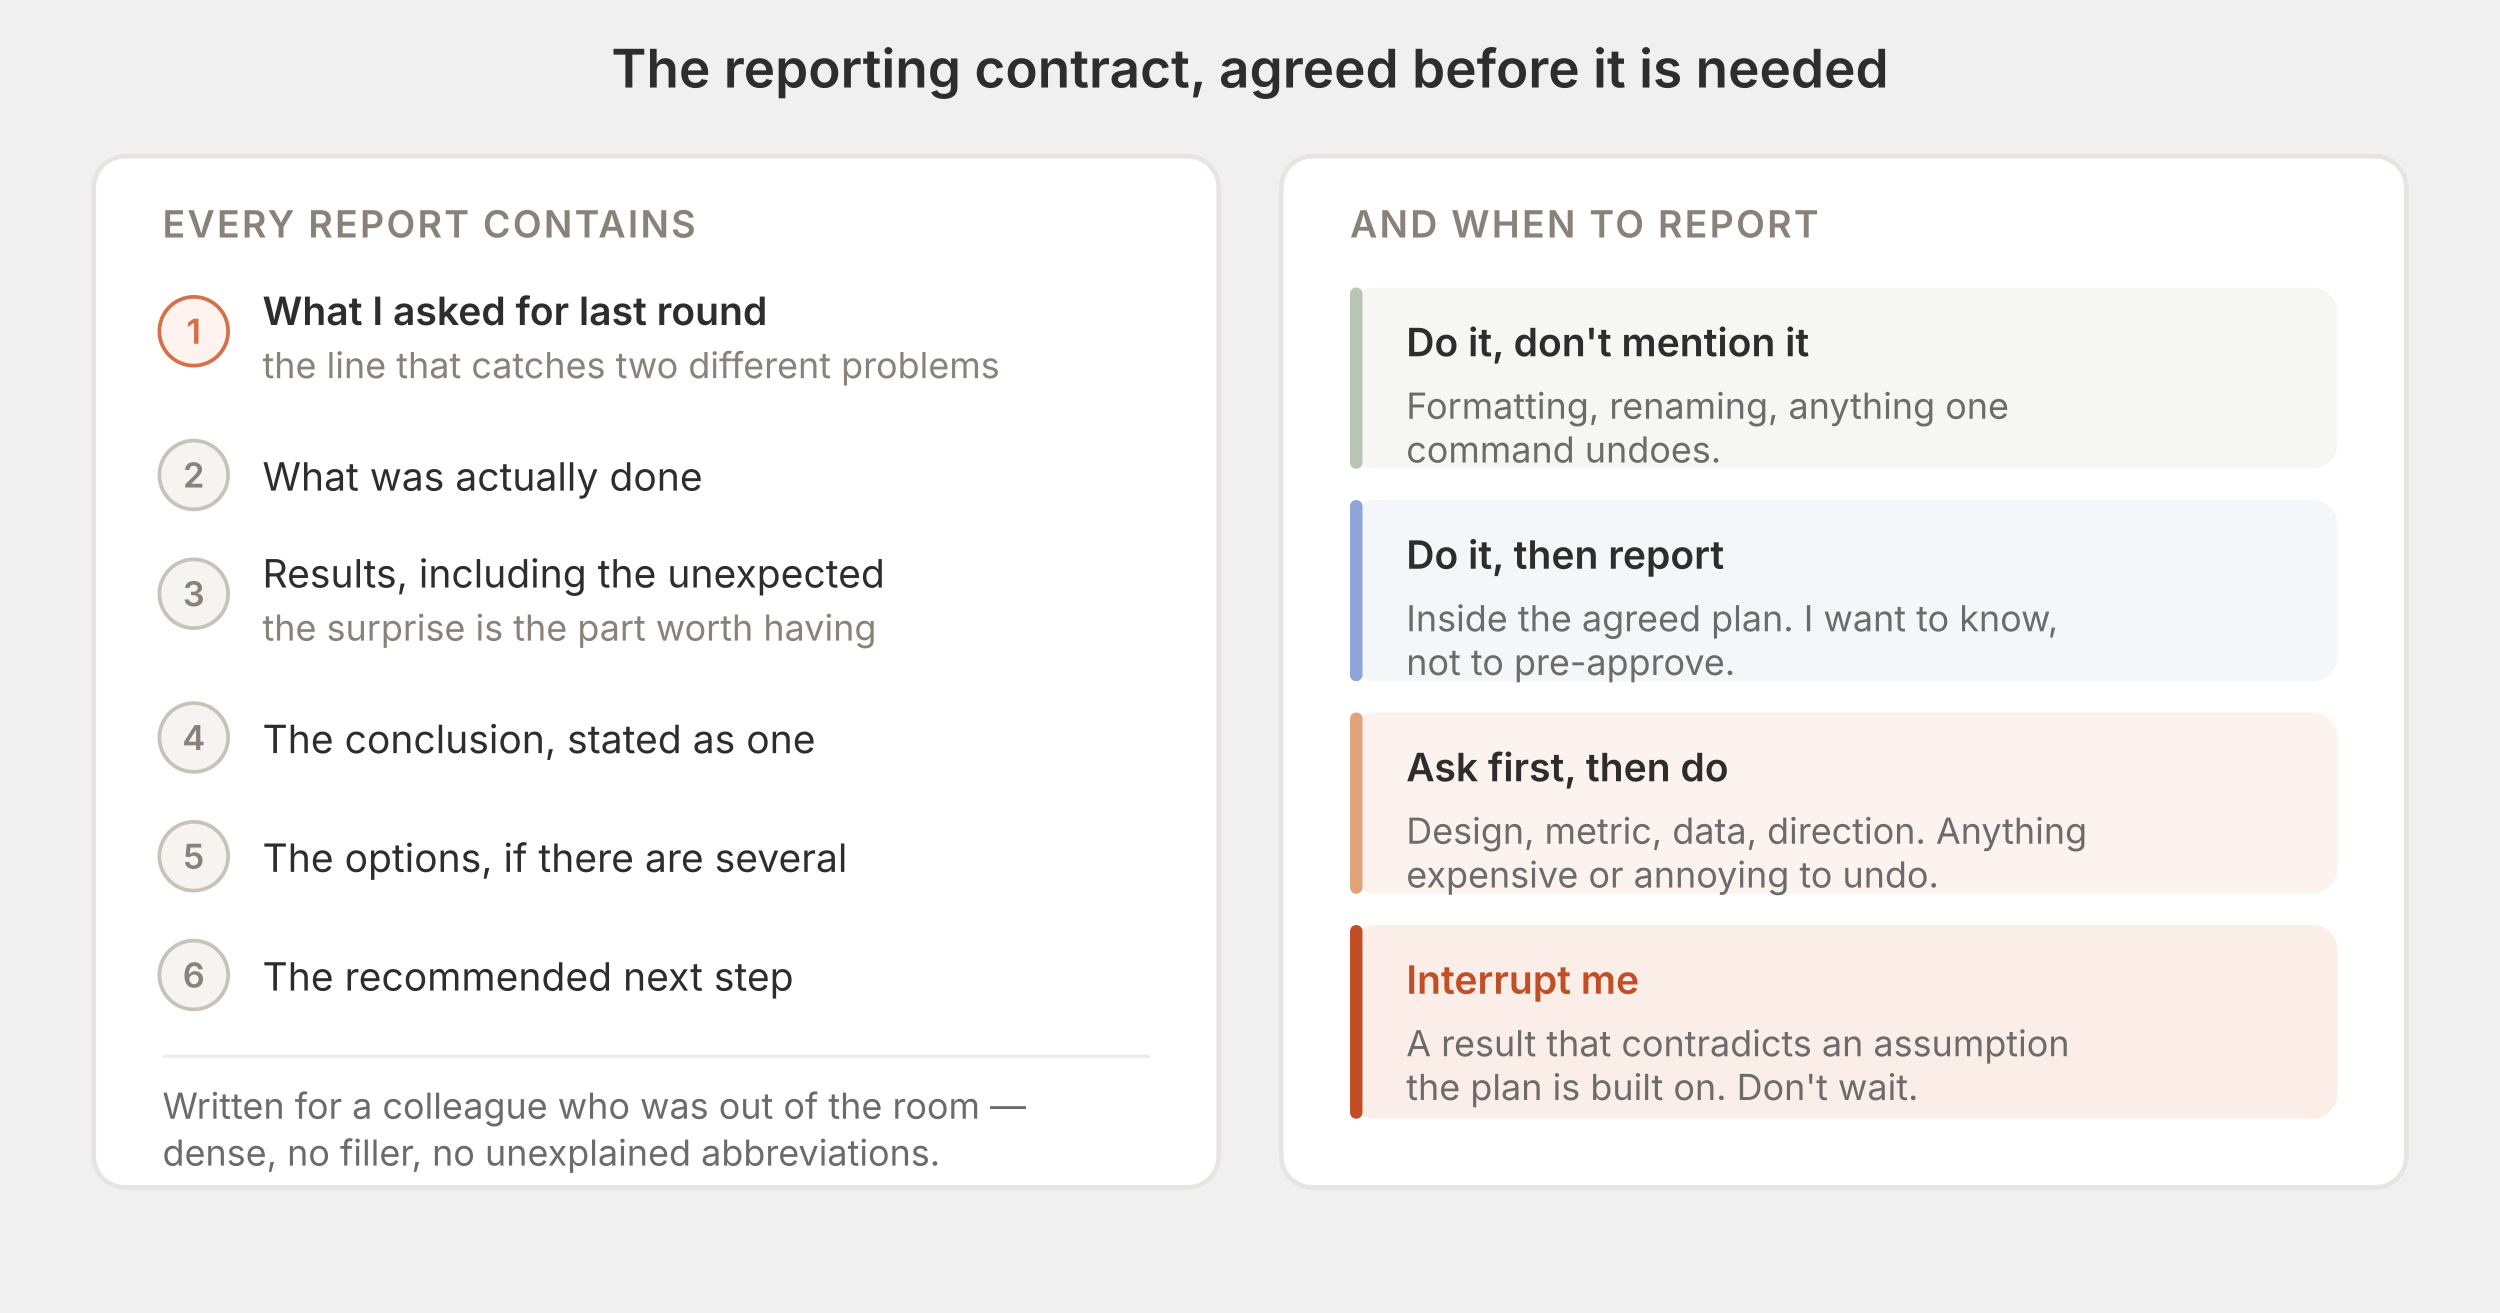
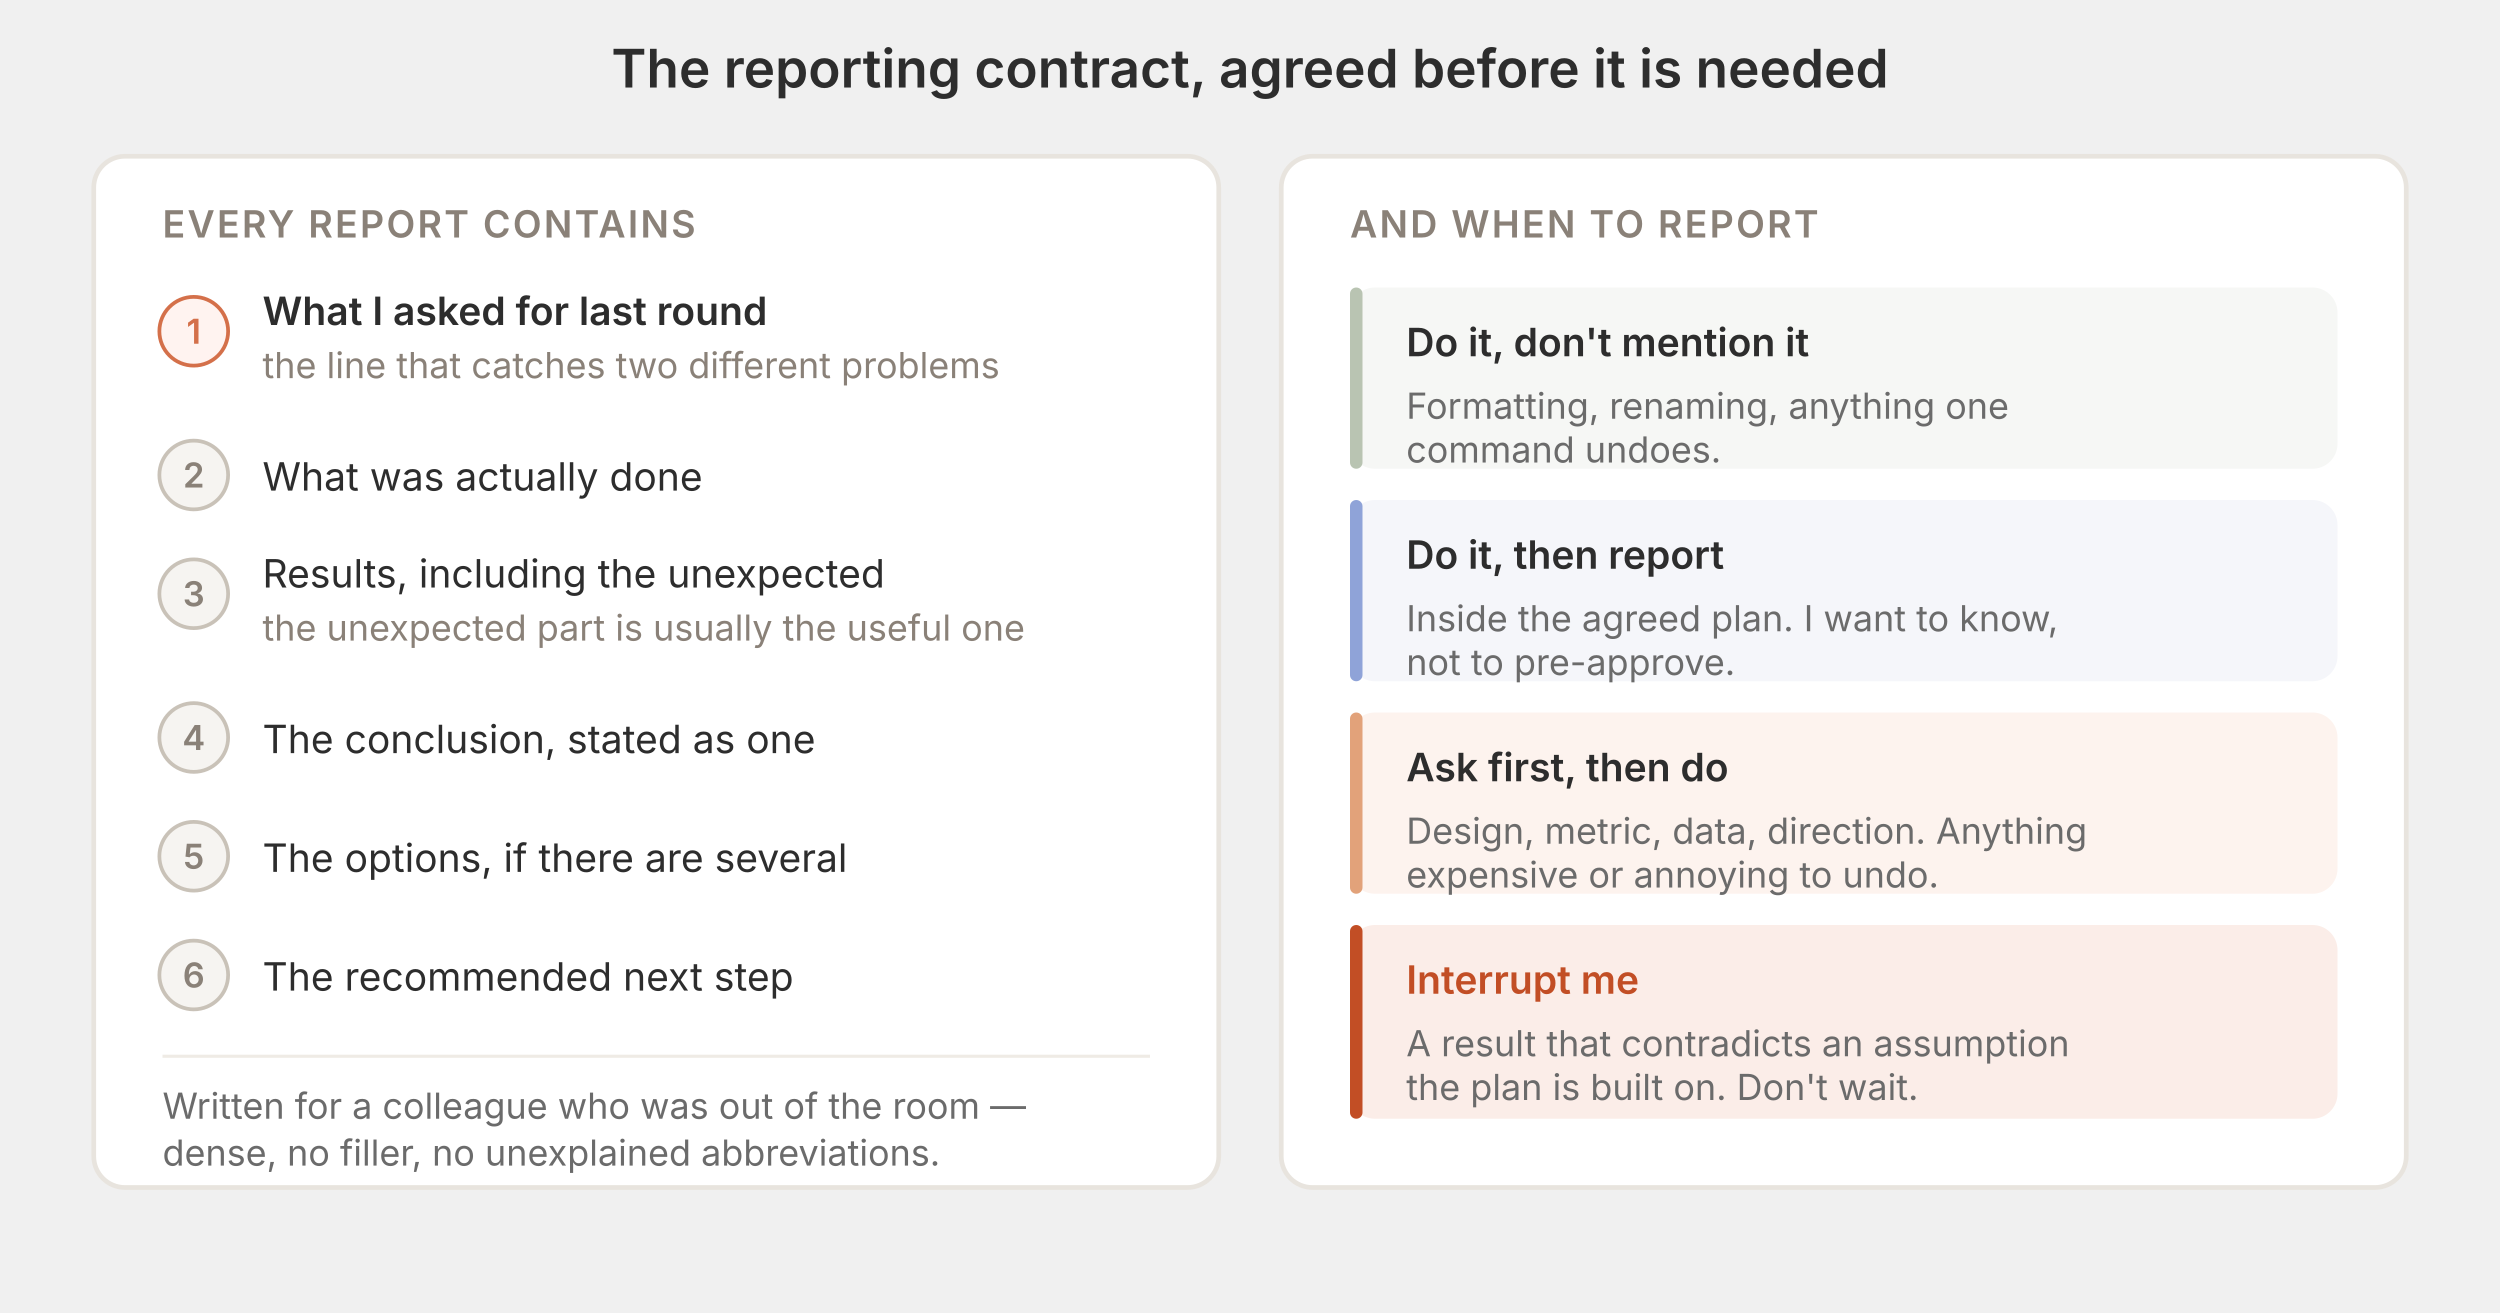
<svg xmlns="http://www.w3.org/2000/svg" viewBox="0 0 800 420" font-family="Inter, sans-serif" role="img" aria-label="Left: the six slots every report must contain. Right: four tiers governing when the agent acts silently, acts then reports, asks first, or interrupts immediately">
  <text x="400" y="28" text-anchor="middle" font-size="17" font-weight="600" fill="#2D2D2D">The reporting contract, agreed before it is needed</text>
  <rect x="30" y="50" width="360" height="330" rx="10" fill="#FFFFFF" stroke="#E8E4DE" stroke-width="1.5" />
  <text x="52" y="76" font-size="12" font-weight="600" letter-spacing="0.06em" fill="#8A8178">EVERY REPORT CONTAINS</text>
  <circle cx="62" cy="106" r="11" fill="#FFF3F0" stroke="#D4704A" stroke-width="1.2" />
  <text x="62" y="110" text-anchor="middle" font-size="11" font-weight="600" fill="#D4704A">1</text>
  <text x="84" y="104" font-size="12.5" font-weight="600" fill="#2D2D2D">What I asked for last round</text>
  <text x="84" y="121" font-size="11.5" fill="#8A8178">the line that catches two different problems</text>
  <circle cx="62" cy="152" r="11" fill="#F6F4F1" stroke="#C9C2B8" stroke-width="1.2" />
  <text x="62" y="156" text-anchor="middle" font-size="11" font-weight="600" fill="#8A8178">2</text>
  <text x="84" y="157" font-size="12.5" fill="#2D2D2D">What was actually done</text>
  <circle cx="62" cy="190" r="11" fill="#F6F4F1" stroke="#C9C2B8" stroke-width="1.2" />
  <text x="62" y="194" text-anchor="middle" font-size="11" font-weight="600" fill="#8A8178">3</text>
  <text x="84" y="188" font-size="12.5" fill="#2D2D2D">Results, including the unexpected</text>
-   <text x="84" y="205" font-size="11.5" fill="#8A8178">the surprise is the part worth having</text>
+   <text x="84" y="205" font-size="11.5" fill="#8A8178">the unexpected part is usually the useful one</text>
  <circle cx="62" cy="236" r="11" fill="#F6F4F1" stroke="#C9C2B8" stroke-width="1.2" />
  <text x="62" y="240" text-anchor="middle" font-size="11" font-weight="600" fill="#8A8178">4</text>
  <text x="84" y="241" font-size="12.5" fill="#2D2D2D">The conclusion, stated as one</text>
  <circle cx="62" cy="274" r="11" fill="#F6F4F1" stroke="#C9C2B8" stroke-width="1.2" />
  <text x="62" y="278" text-anchor="middle" font-size="11" font-weight="600" fill="#8A8178">5</text>
  <text x="84" y="279" font-size="12.5" fill="#2D2D2D">The options, if there are several</text>
  <circle cx="62" cy="312" r="11" fill="#F6F4F1" stroke="#C9C2B8" stroke-width="1.2" />
  <text x="62" y="316" text-anchor="middle" font-size="11" font-weight="600" fill="#8A8178">6</text>
  <text x="84" y="317" font-size="12.5" fill="#2D2D2D">The recommended next step</text>
  <line x1="52" y1="338" x2="368" y2="338" stroke="#EFEBE5" stroke-width="1" />
  <text x="52" y="358" font-size="11.5" fill="#6B6B6B">Written for a colleague who was out of the room —</text>
  <text x="52" y="373" font-size="11.5" fill="#6B6B6B">dense, no filler, no unexplained abbreviations.</text>
  <rect x="410" y="50" width="360" height="330" rx="10" fill="#FFFFFF" stroke="#E8E4DE" stroke-width="1.5" />
  <text x="432" y="76" font-size="12" font-weight="600" letter-spacing="0.06em" fill="#8A8178">AND WHEN TO REPORT</text>
  <rect x="432" y="92" width="316" height="58" rx="8" fill="#F6F7F5" />
  <rect x="432" y="92" width="4" height="58" rx="2" fill="#B9C4B2" />
  <text x="450" y="114" font-size="12.5" font-weight="600" fill="#2D2D2D">Do it, don't mention it</text>
  <text x="450" y="134" font-size="11.5" fill="#6B6B6B">Formatting, renaming, anything one</text>
  <text x="450" y="148" font-size="11.5" fill="#6B6B6B">command undoes.</text>
  <rect x="432" y="160" width="316" height="58" rx="8" fill="#F5F6FA" />
  <rect x="432" y="160" width="4" height="58" rx="2" fill="#8FA3D8" />
  <text x="450" y="182" font-size="12.5" font-weight="600" fill="#2D2D2D">Do it, then report</text>
  <text x="450" y="202" font-size="11.5" fill="#6B6B6B">Inside the agreed plan. I want to know,</text>
  <text x="450" y="216" font-size="11.5" fill="#6B6B6B">not to pre-approve.</text>
  <rect x="432" y="228" width="316" height="58" rx="8" fill="#FDF3EE" />
  <rect x="432" y="228" width="4" height="58" rx="2" fill="#E2A27A" />
  <text x="450" y="250" font-size="12.5" font-weight="600" fill="#2D2D2D">Ask first, then do</text>
  <text x="450" y="270" font-size="11.5" fill="#6B6B6B">Design, metric, data, direction. Anything</text>
  <text x="450" y="284" font-size="11.5" fill="#6B6B6B">expensive or annoying to undo.</text>
  <rect x="432" y="296" width="316" height="62" rx="8" fill="#FBEDE8" />
  <rect x="432" y="296" width="4" height="62" rx="2" fill="#C24E25" />
  <text x="450" y="318" font-size="12.5" font-weight="600" fill="#C24E25">Interrupt me</text>
  <text x="450" y="338" font-size="11.5" fill="#6B6B6B">A result that contradicts an assumption</text>
  <text x="450" y="352" font-size="11.5" fill="#6B6B6B">the plan is built on. Don't wait.</text>
</svg>
